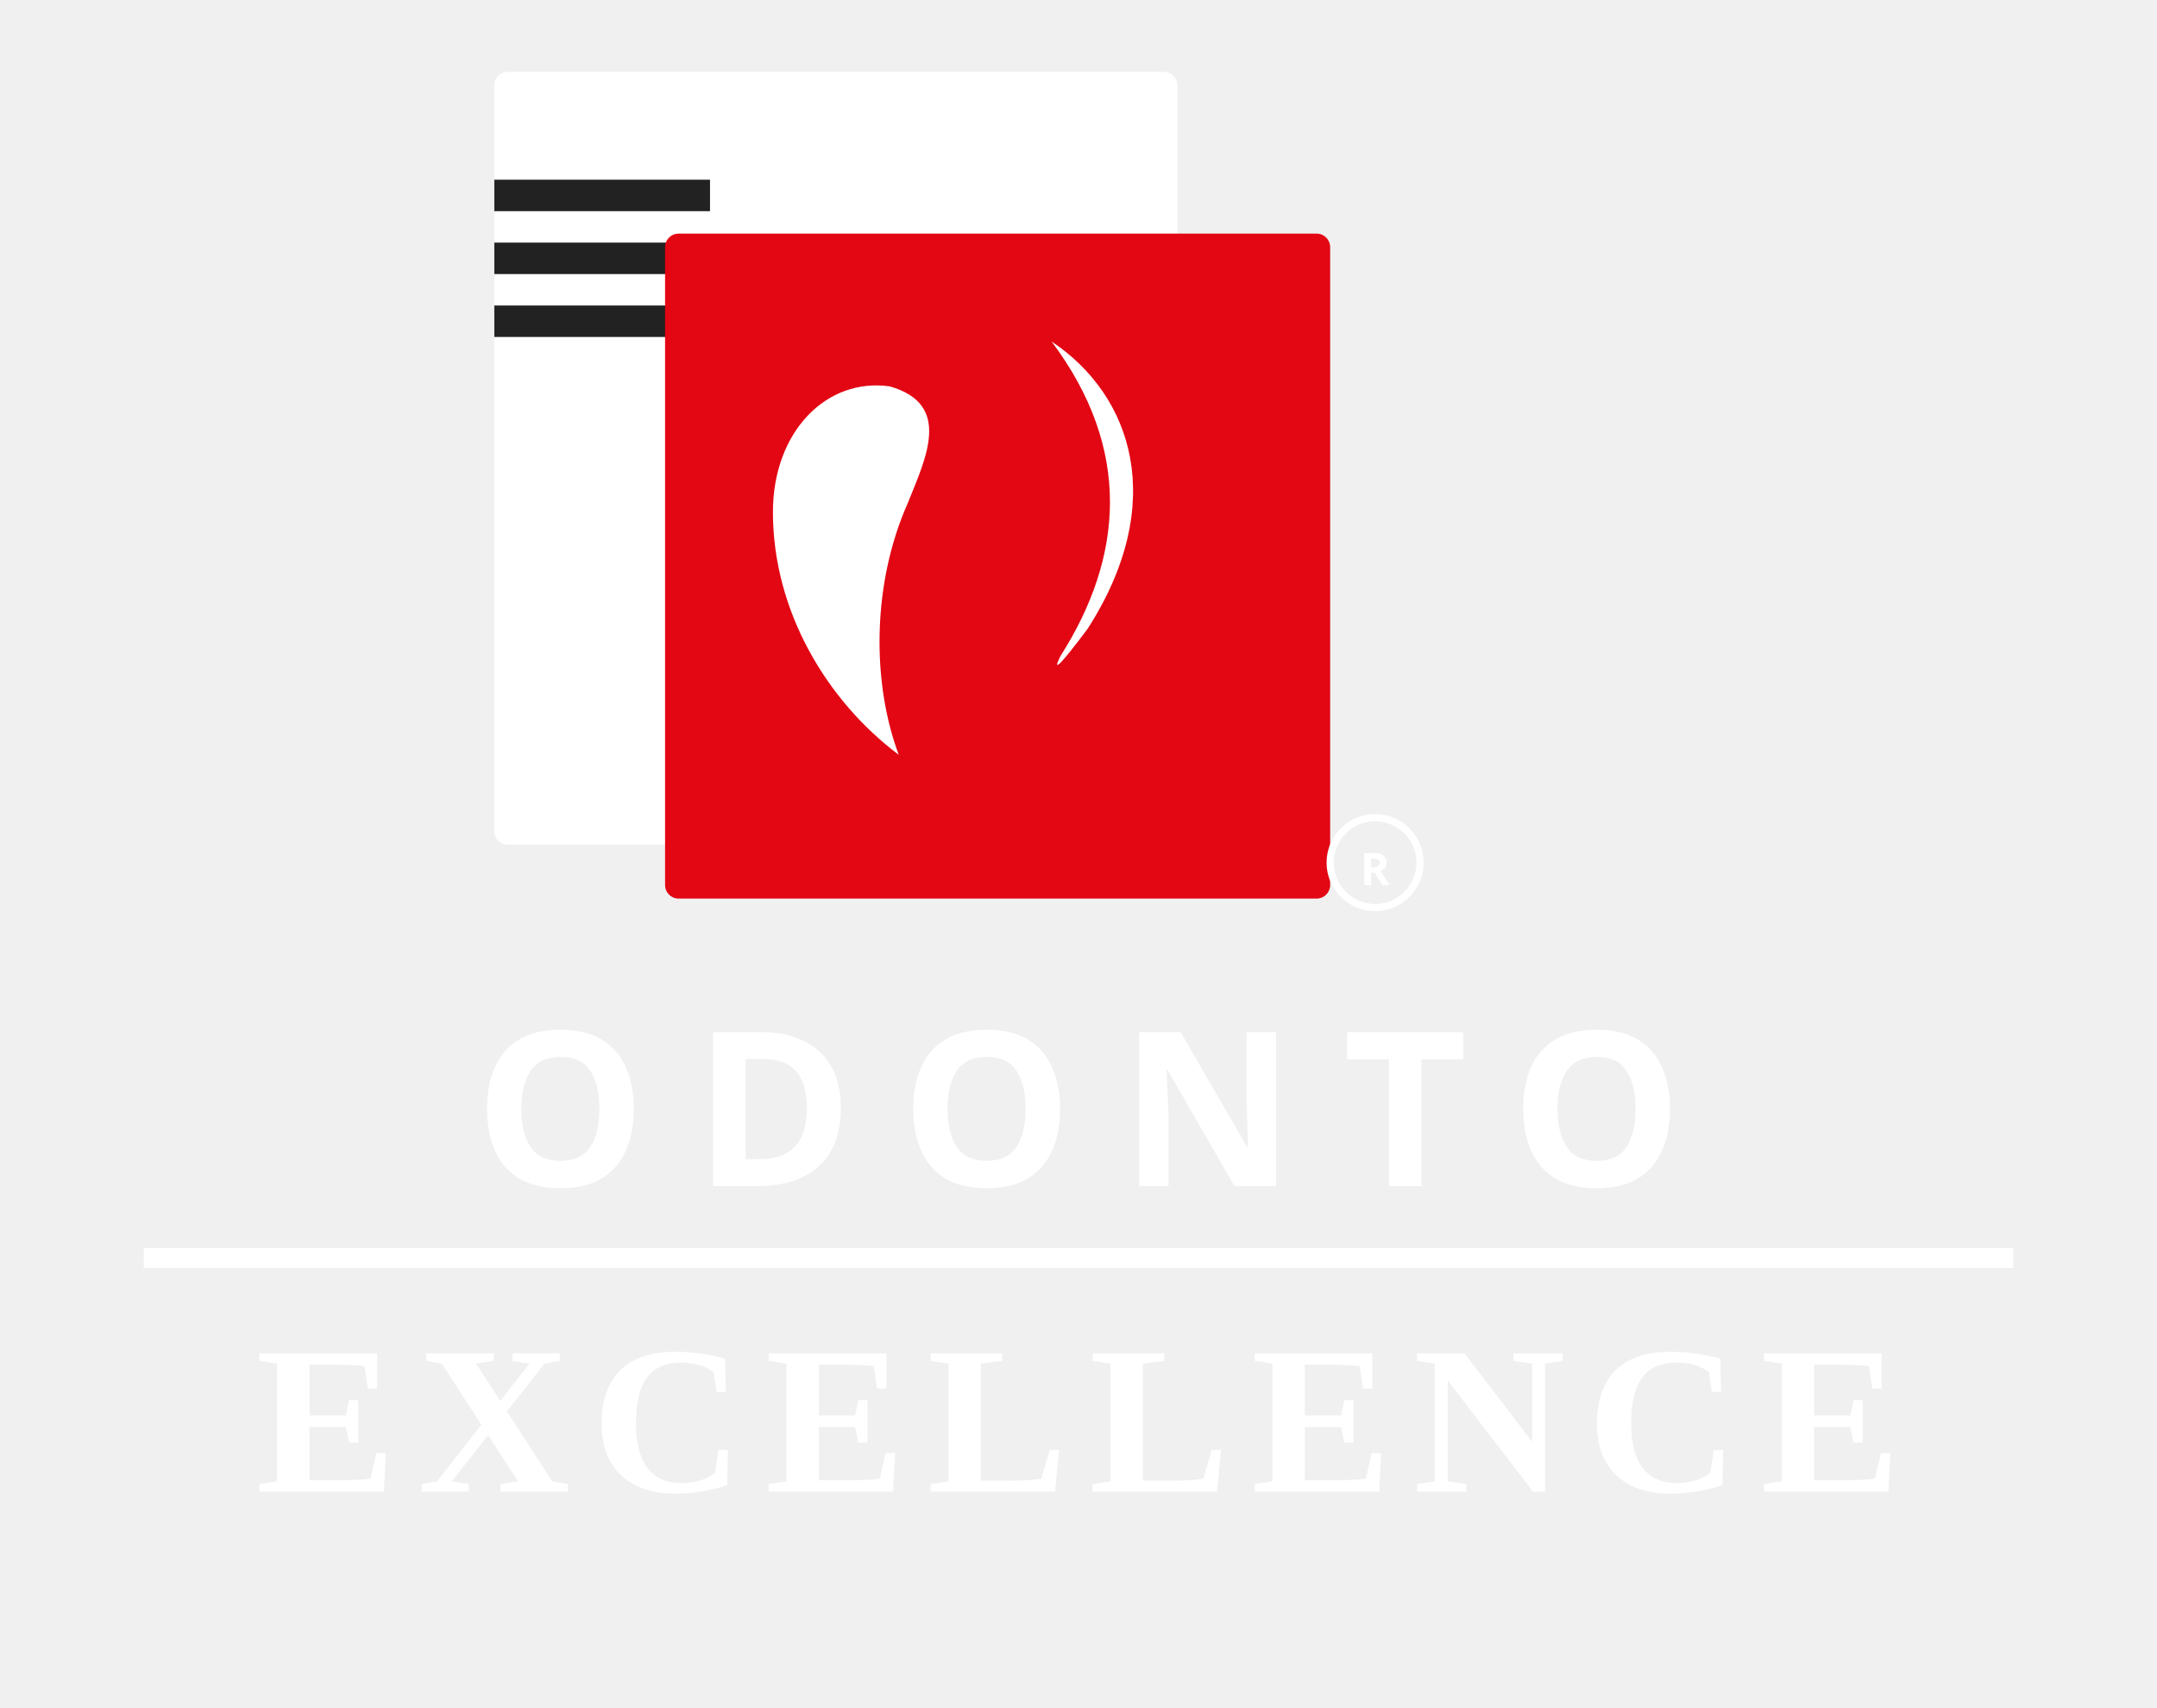
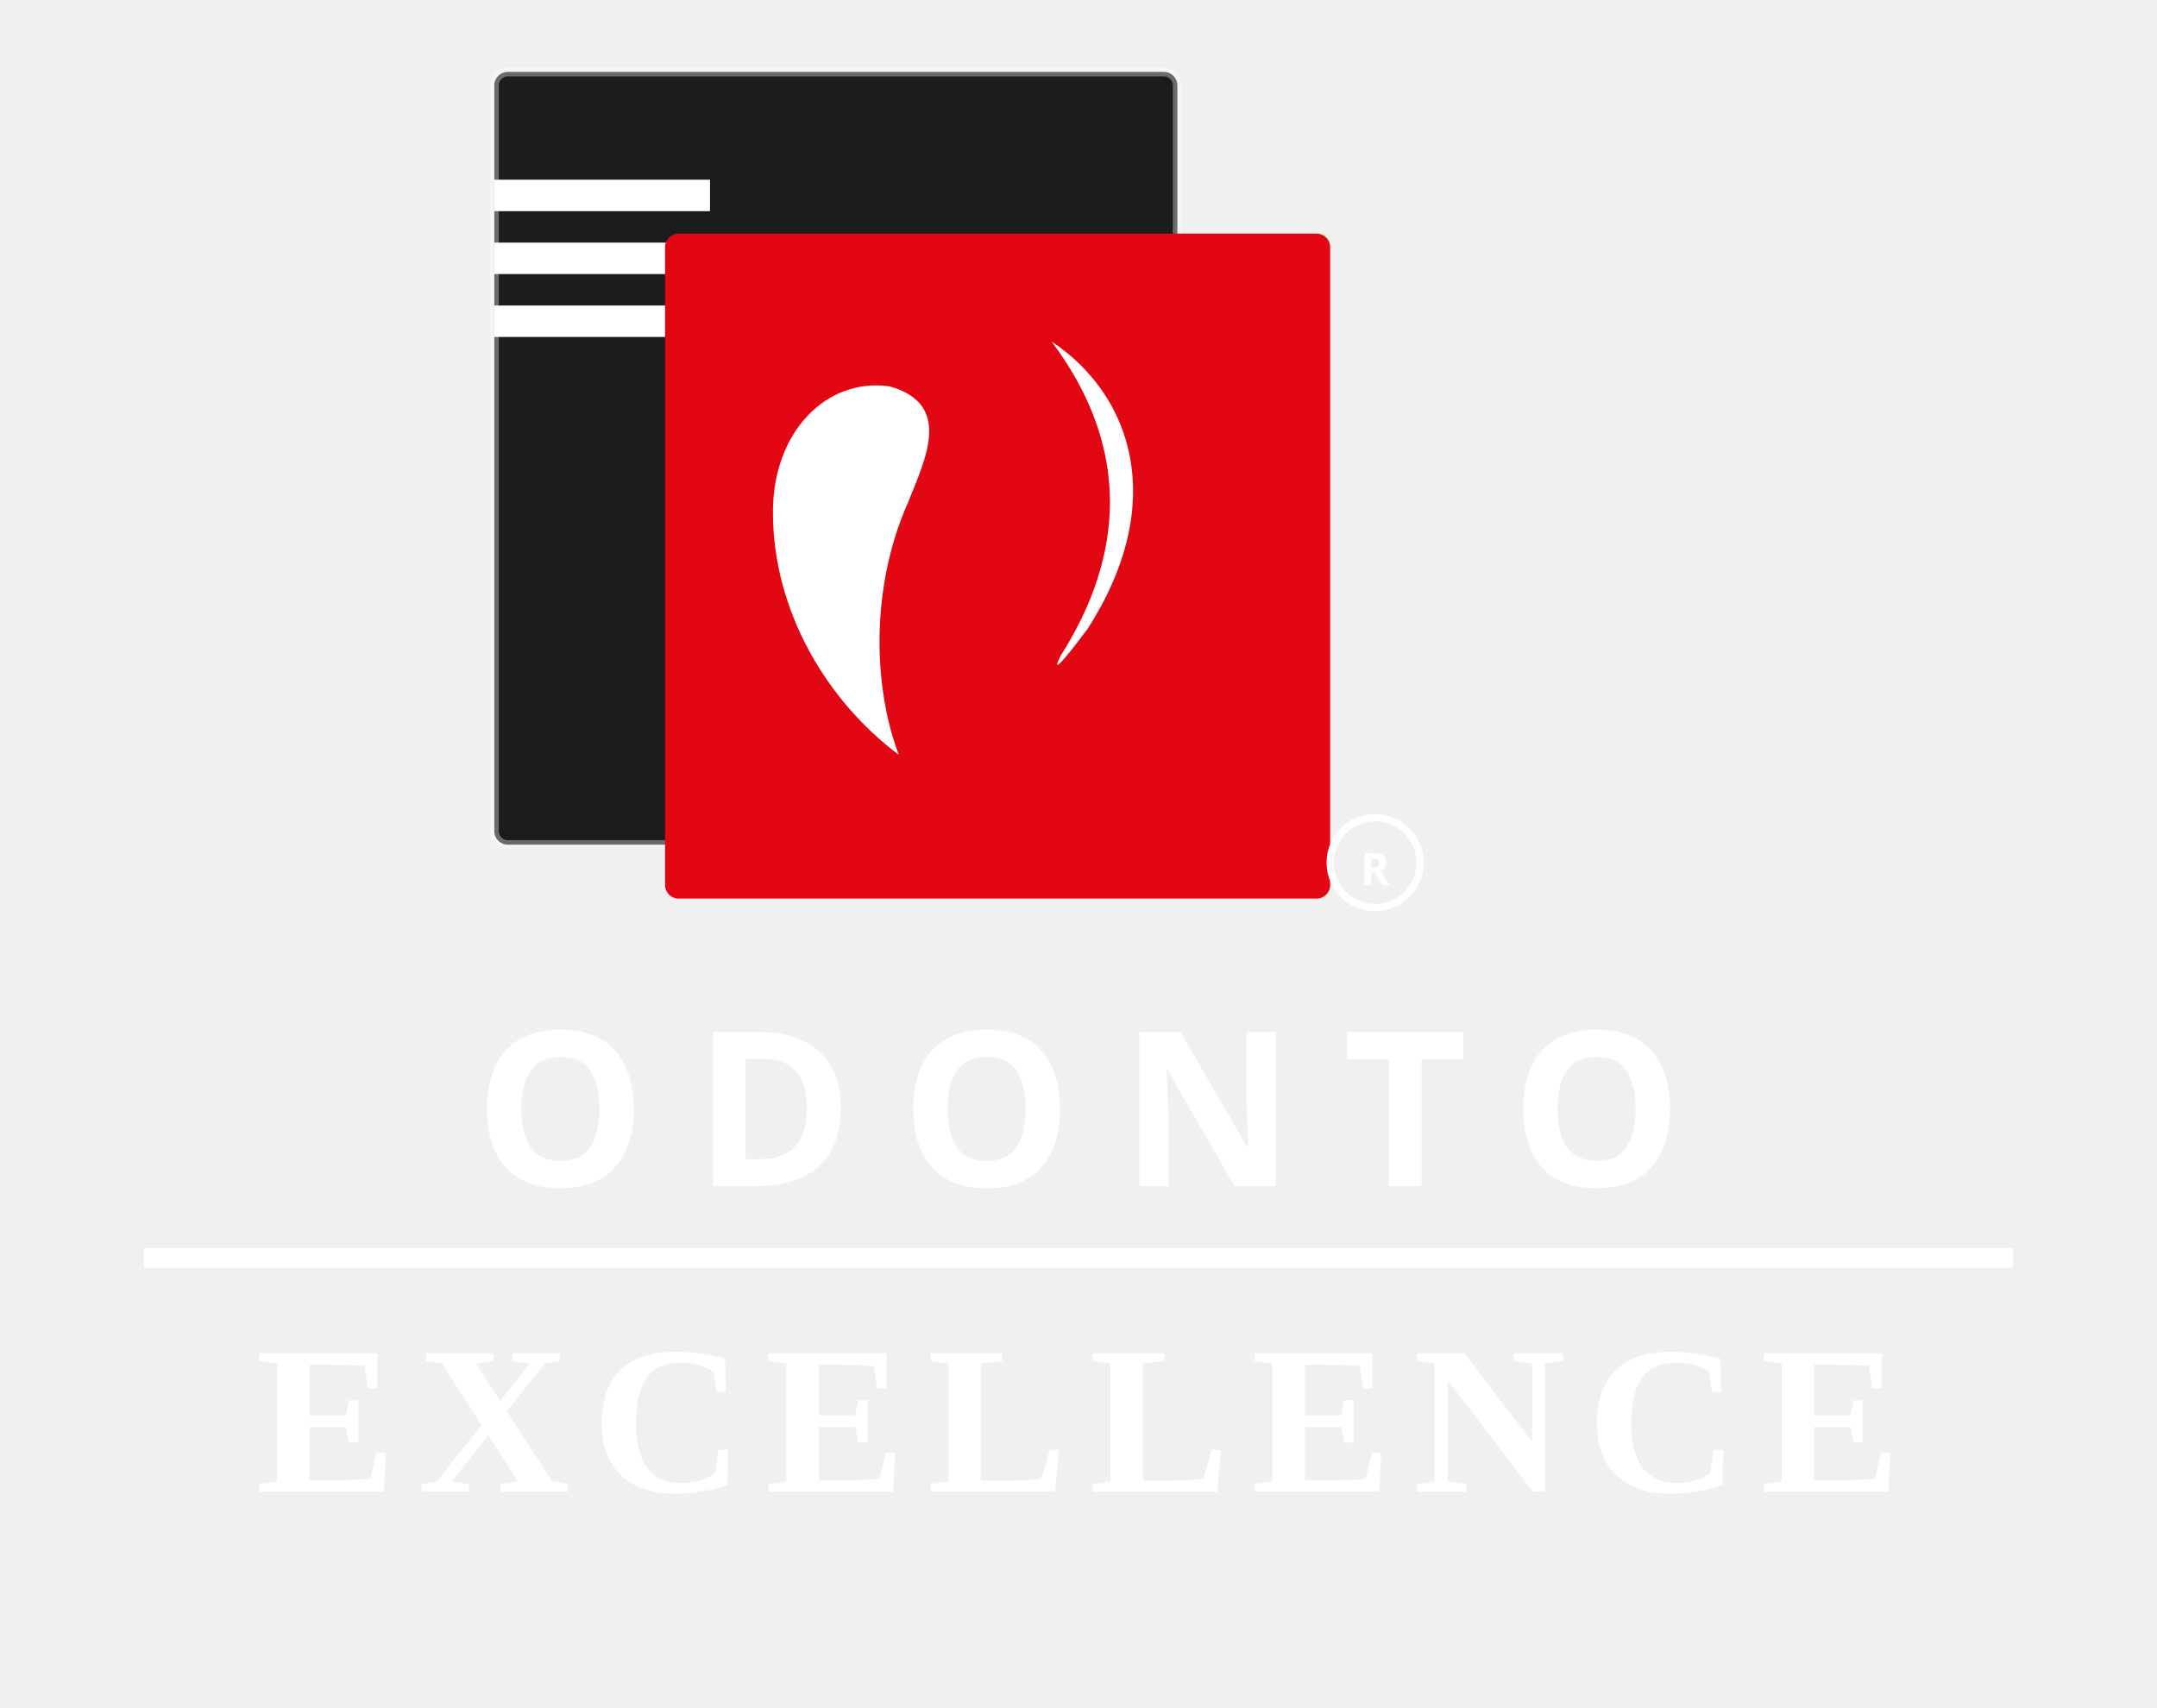
<svg xmlns="http://www.w3.org/2000/svg" viewBox="0 0 240 190" width="240" height="190" fill="none">
  <g transform="translate(30, 2)">
-     <rect x="25" y="6" width="76" height="86" fill="#FFFFFF" rx="1.5" />
-     <rect x="25" y="18" width="24" height="3.5" fill="#222222" />
-     <rect x="25" y="25" width="24" height="3.5" fill="#222222" />
-     <rect x="25" y="32" width="24" height="3.5" fill="#222222" />
+     <rect x="25" y="6" width="76" height="86" fill="#1C1C1C" stroke="rgba(255, 255, 255, 0.35)" stroke-width="1" rx="1.5" />
+     <rect x="25" y="18" width="24" height="3.5" fill="#FFFFFF" />
+     <rect x="25" y="25" width="24" height="3.5" fill="#FFFFFF" />
+     <rect x="25" y="32" width="24" height="3.5" fill="#FFFFFF" />
    <rect x="44" y="24" width="74" height="74" fill="#E30613" rx="1.5" />
    <path d="M 69 41 C 62 40, 56 46, 56 55 C 56 66, 62 76, 70 82 C 67 74, 67 63, 71 54 C 73 49, 76 43, 69 41 Z" fill="#FFFFFF" />
    <path d="M 87 36 C 96 42, 100 54, 91 68 C 88 72, 87 73, 88 71 C 95 60, 96 48, 87 36 Z" fill="#FFFFFF" />
    <circle cx="123" cy="94" r="5" stroke="#FFFFFF" stroke-width="0.8" fill="none" />
    <text x="123" y="96.5" font-family="sans-serif" font-size="5" font-weight="700" fill="#FFFFFF" text-anchor="middle">R</text>
  </g>
  <text x="120" y="132" font-family="'Montserrat', sans-serif" font-size="24" font-weight="800" fill="#FFFFFF" text-anchor="middle" letter-spacing="0.22em">
    ODONTO
  </text>
  <line x1="16" y1="140" x2="224" y2="140" stroke="#FFFFFF" stroke-width="2.2" />
  <text x="120" y="166" font-family="'Playfair Display', 'Times New Roman', serif" font-size="23.5" font-weight="700" fill="#FFFFFF" text-anchor="middle" letter-spacing="0.1em">
    EXCELLENCE
  </text>
</svg>
